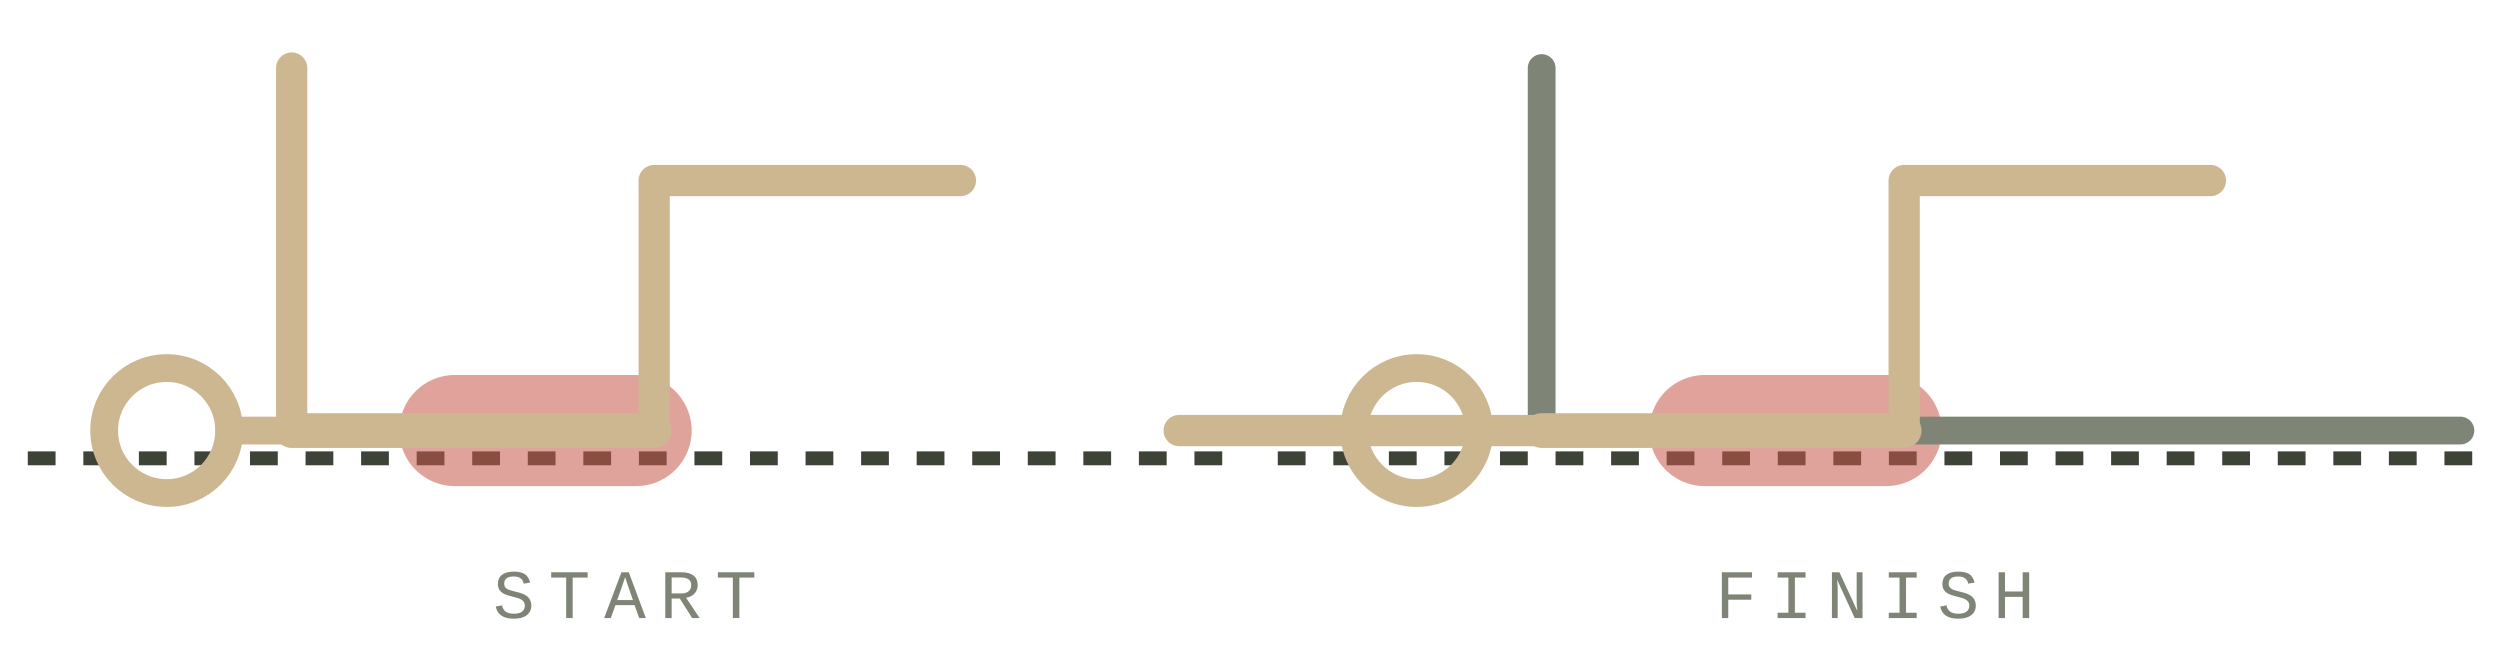
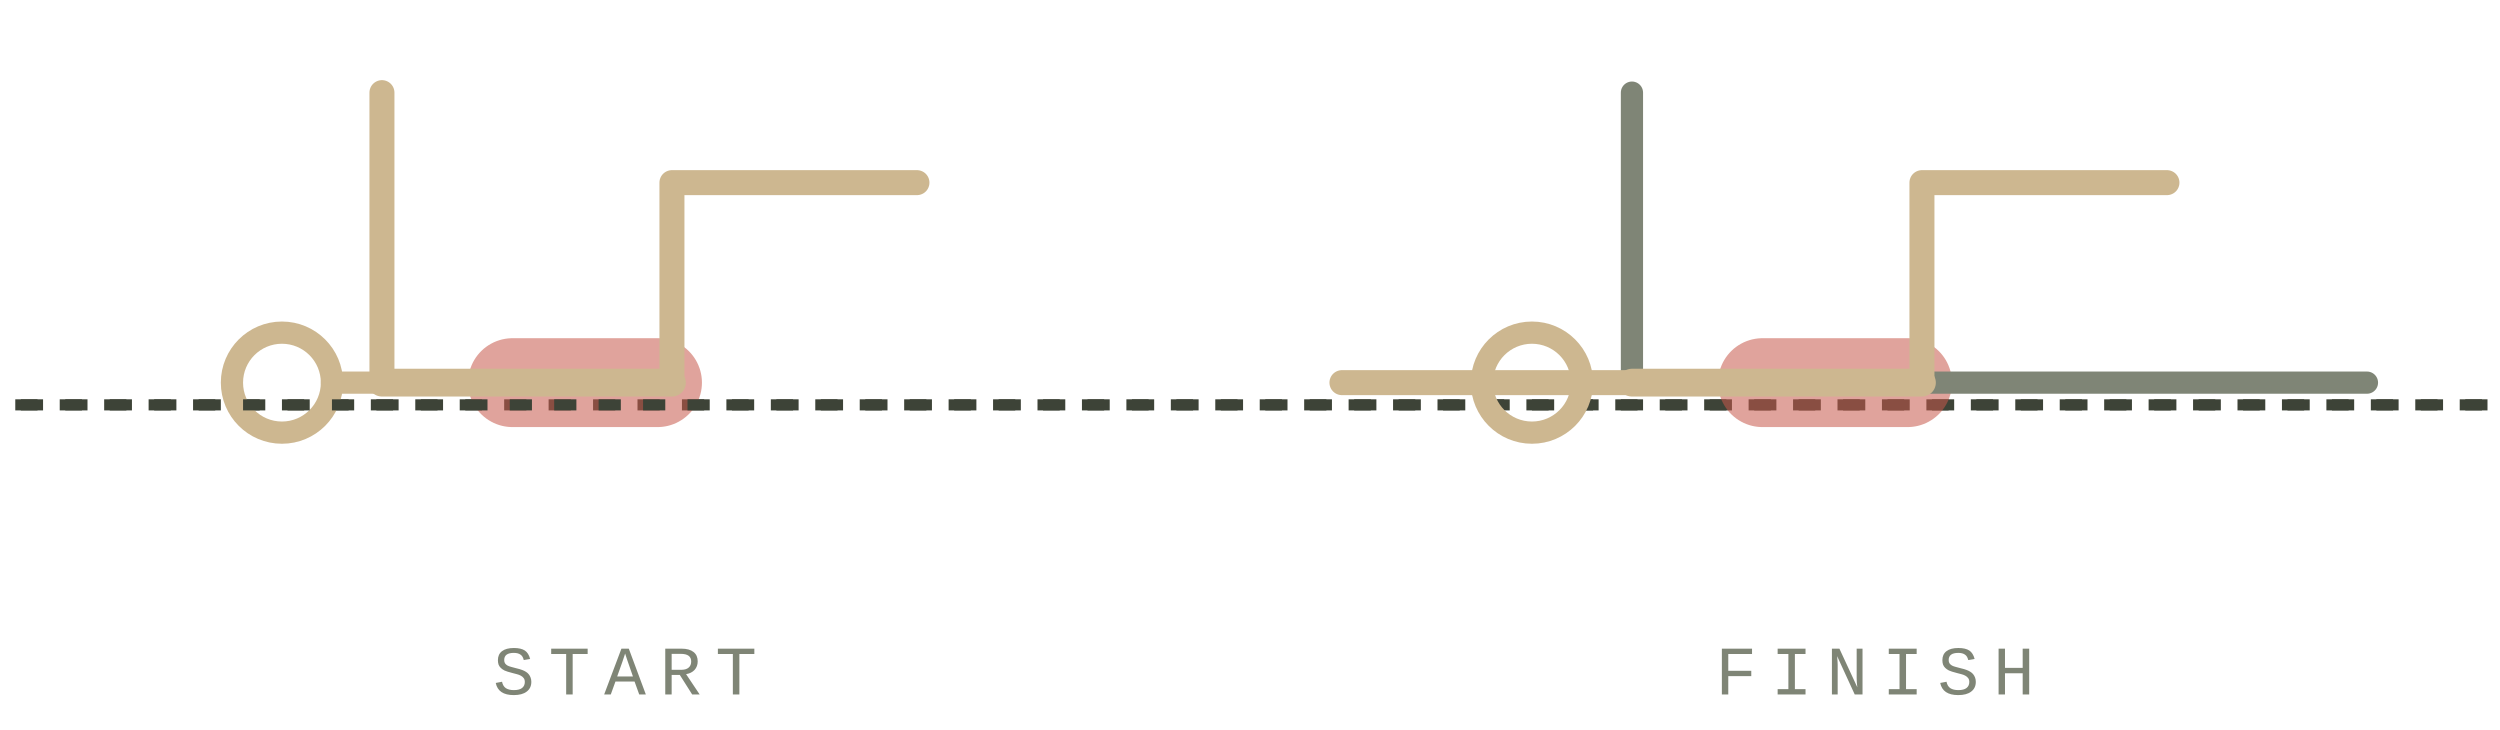
- <svg xmlns="http://www.w3.org/2000/svg" viewBox="0 120 360 95" role="img" aria-label="deadbug start and finish positions">
+ <svg xmlns="http://www.w3.org/2000/svg" viewBox="0 121 360 105" role="img" aria-label="deadbug start and finish positions">
  <g>
-     <line x1="4" y1="186" x2="176" y2="186" stroke="#3d4337" stroke-width="2" stroke-dasharray="4 4" />
-     <polyline points="65.5,182.0 91.6,182.0" fill="none" stroke="#c7584a" stroke-width="16" stroke-linecap="round" stroke-linejoin="round" opacity="0.55" />
-     <polyline points="42.0,182.0 42.0,155.0 42.0,129.8" fill="none" stroke="#7f8576" stroke-width="4" stroke-linecap="round" stroke-linejoin="round" opacity="1" />
-     <polyline points="94.2,182.0 94.2,146.0 130.2,146.0 138.3,146.0" fill="none" stroke="#7f8576" stroke-width="4" stroke-linecap="round" stroke-linejoin="round" opacity="1" />
-     <polyline points="94.2,182.0 42.0,182.0" fill="none" stroke="#cdb790" stroke-width="5" stroke-linecap="round" stroke-linejoin="round" opacity="1" />
-     <polyline points="42.0,182.0 33.0,182.0" fill="none" stroke="#cdb790" stroke-width="4" stroke-linecap="round" stroke-linejoin="round" opacity="1" />
-     <circle cx="24.0" cy="182.0" r="9.0" fill="none" stroke="#cdb790" stroke-width="4" />
-     <polyline points="94.2,182.0 94.2,146.0 130.2,146.0 138.3,146.0" fill="none" stroke="#cdb790" stroke-width="4.5" stroke-linecap="round" stroke-linejoin="round" opacity="1" />
-     <polyline points="42.0,182.0 42.0,155.0 42.0,129.8" fill="none" stroke="#cdb790" stroke-width="4.5" stroke-linecap="round" stroke-linejoin="round" opacity="1" />
-     <text x="90" y="209" text-anchor="middle" font-family="Consolas,'Courier New',monospace" font-size="10" letter-spacing="2" fill="#7f8576">START</text>
+     <g transform="translate(21.4 30.5) scale(0.8)">
+       <line x1="-400" y1="186" x2="580" y2="186" stroke="#3d4337" stroke-width="2" stroke-dasharray="4 4" />
+       <polyline points="65.5,182.0 91.6,182.0" fill="none" stroke="#c7584a" stroke-width="16" stroke-linecap="round" stroke-linejoin="round" opacity="0.55" />
+       <polyline points="42.0,182.0 42.0,155.0 42.0,129.8" fill="none" stroke="#7f8576" stroke-width="4" stroke-linecap="round" stroke-linejoin="round" opacity="1" />
+       <polyline points="94.2,182.0 94.2,146.0 130.2,146.0 138.3,146.0" fill="none" stroke="#7f8576" stroke-width="4" stroke-linecap="round" stroke-linejoin="round" opacity="1" />
+       <polyline points="94.2,182.0 42.0,182.0" fill="none" stroke="#cdb790" stroke-width="5" stroke-linecap="round" stroke-linejoin="round" opacity="1" />
+       <polyline points="42.0,182.0 33.0,182.0" fill="none" stroke="#cdb790" stroke-width="4" stroke-linecap="round" stroke-linejoin="round" opacity="1" />
+       <circle cx="24.0" cy="182.0" r="9.0" fill="none" stroke="#cdb790" stroke-width="4" />
+       <polyline points="94.2,182.0 94.2,146.0 130.2,146.0 138.3,146.0" fill="none" stroke="#cdb790" stroke-width="4.5" stroke-linecap="round" stroke-linejoin="round" opacity="1" />
+       <polyline points="42.0,182.0 42.0,155.0 42.0,129.8" fill="none" stroke="#cdb790" stroke-width="4.5" stroke-linecap="round" stroke-linejoin="round" opacity="1" />
+     </g>
+     <text x="90" y="221" text-anchor="middle" font-family="Consolas,'Courier New',monospace" font-size="10" letter-spacing="2" fill="#7f8576">START</text>
  </g>
  <g transform="translate(180,0)">
-     <line x1="4" y1="186" x2="176" y2="186" stroke="#3d4337" stroke-width="2" stroke-dasharray="4 4" />
-     <polyline points="65.5,182.0 91.6,182.0" fill="none" stroke="#c7584a" stroke-width="16" stroke-linecap="round" stroke-linejoin="round" opacity="0.55" />
-     <polyline points="42.0,182.0 42.0,155.0 42.0,129.8" fill="none" stroke="#7f8576" stroke-width="4" stroke-linecap="round" stroke-linejoin="round" opacity="1" />
-     <polyline points="94.2,182.0 130.2,182.0 166.2,182.0 174.3,182.0" fill="none" stroke="#7f8576" stroke-width="4" stroke-linecap="round" stroke-linejoin="round" opacity="1" />
-     <polyline points="94.2,182.0 42.0,182.0" fill="none" stroke="#cdb790" stroke-width="5" stroke-linecap="round" stroke-linejoin="round" opacity="1" />
-     <polyline points="42.0,182.0 33.0,182.0" fill="none" stroke="#cdb790" stroke-width="4" stroke-linecap="round" stroke-linejoin="round" opacity="1" />
-     <circle cx="24.0" cy="182.0" r="9.0" fill="none" stroke="#cdb790" stroke-width="4" />
-     <polyline points="94.2,182.0 94.2,146.0 130.2,146.0 138.3,146.0" fill="none" stroke="#cdb790" stroke-width="4.5" stroke-linecap="round" stroke-linejoin="round" opacity="1" />
-     <polyline points="42.0,182.0 15.0,182.0 -10.2,182.0" fill="none" stroke="#cdb790" stroke-width="4.5" stroke-linecap="round" stroke-linejoin="round" opacity="1" />
-     <text x="90" y="209" text-anchor="middle" font-family="Consolas,'Courier New',monospace" font-size="10" letter-spacing="2" fill="#7f8576">FINISH</text>
+     <g transform="translate(21.4 30.5) scale(0.8)">
+       <line x1="-400" y1="186" x2="580" y2="186" stroke="#3d4337" stroke-width="2" stroke-dasharray="4 4" />
+       <polyline points="65.5,182.0 91.6,182.0" fill="none" stroke="#c7584a" stroke-width="16" stroke-linecap="round" stroke-linejoin="round" opacity="0.55" />
+       <polyline points="42.0,182.0 42.0,155.0 42.0,129.8" fill="none" stroke="#7f8576" stroke-width="4" stroke-linecap="round" stroke-linejoin="round" opacity="1" />
+       <polyline points="94.2,182.0 130.2,182.0 166.2,182.0 174.3,182.0" fill="none" stroke="#7f8576" stroke-width="4" stroke-linecap="round" stroke-linejoin="round" opacity="1" />
+       <polyline points="94.2,182.0 42.0,182.0" fill="none" stroke="#cdb790" stroke-width="5" stroke-linecap="round" stroke-linejoin="round" opacity="1" />
+       <polyline points="42.0,182.0 33.0,182.0" fill="none" stroke="#cdb790" stroke-width="4" stroke-linecap="round" stroke-linejoin="round" opacity="1" />
+       <circle cx="24.0" cy="182.0" r="9.0" fill="none" stroke="#cdb790" stroke-width="4" />
+       <polyline points="94.2,182.0 94.2,146.0 130.2,146.0 138.3,146.0" fill="none" stroke="#cdb790" stroke-width="4.5" stroke-linecap="round" stroke-linejoin="round" opacity="1" />
+       <polyline points="42.0,182.0 15.0,182.0 -10.2,182.0" fill="none" stroke="#cdb790" stroke-width="4.5" stroke-linecap="round" stroke-linejoin="round" opacity="1" />
+     </g>
+     <text x="90" y="221" text-anchor="middle" font-family="Consolas,'Courier New',monospace" font-size="10" letter-spacing="2" fill="#7f8576">FINISH</text>
  </g>
-   <path d="M171 103.5 l8 -6 v12 z" fill="#7f8576" transform="translate(5,0)" />
+   <path d="M176 109 l8 -6 v12 z" fill="#7f8576" />
</svg>
